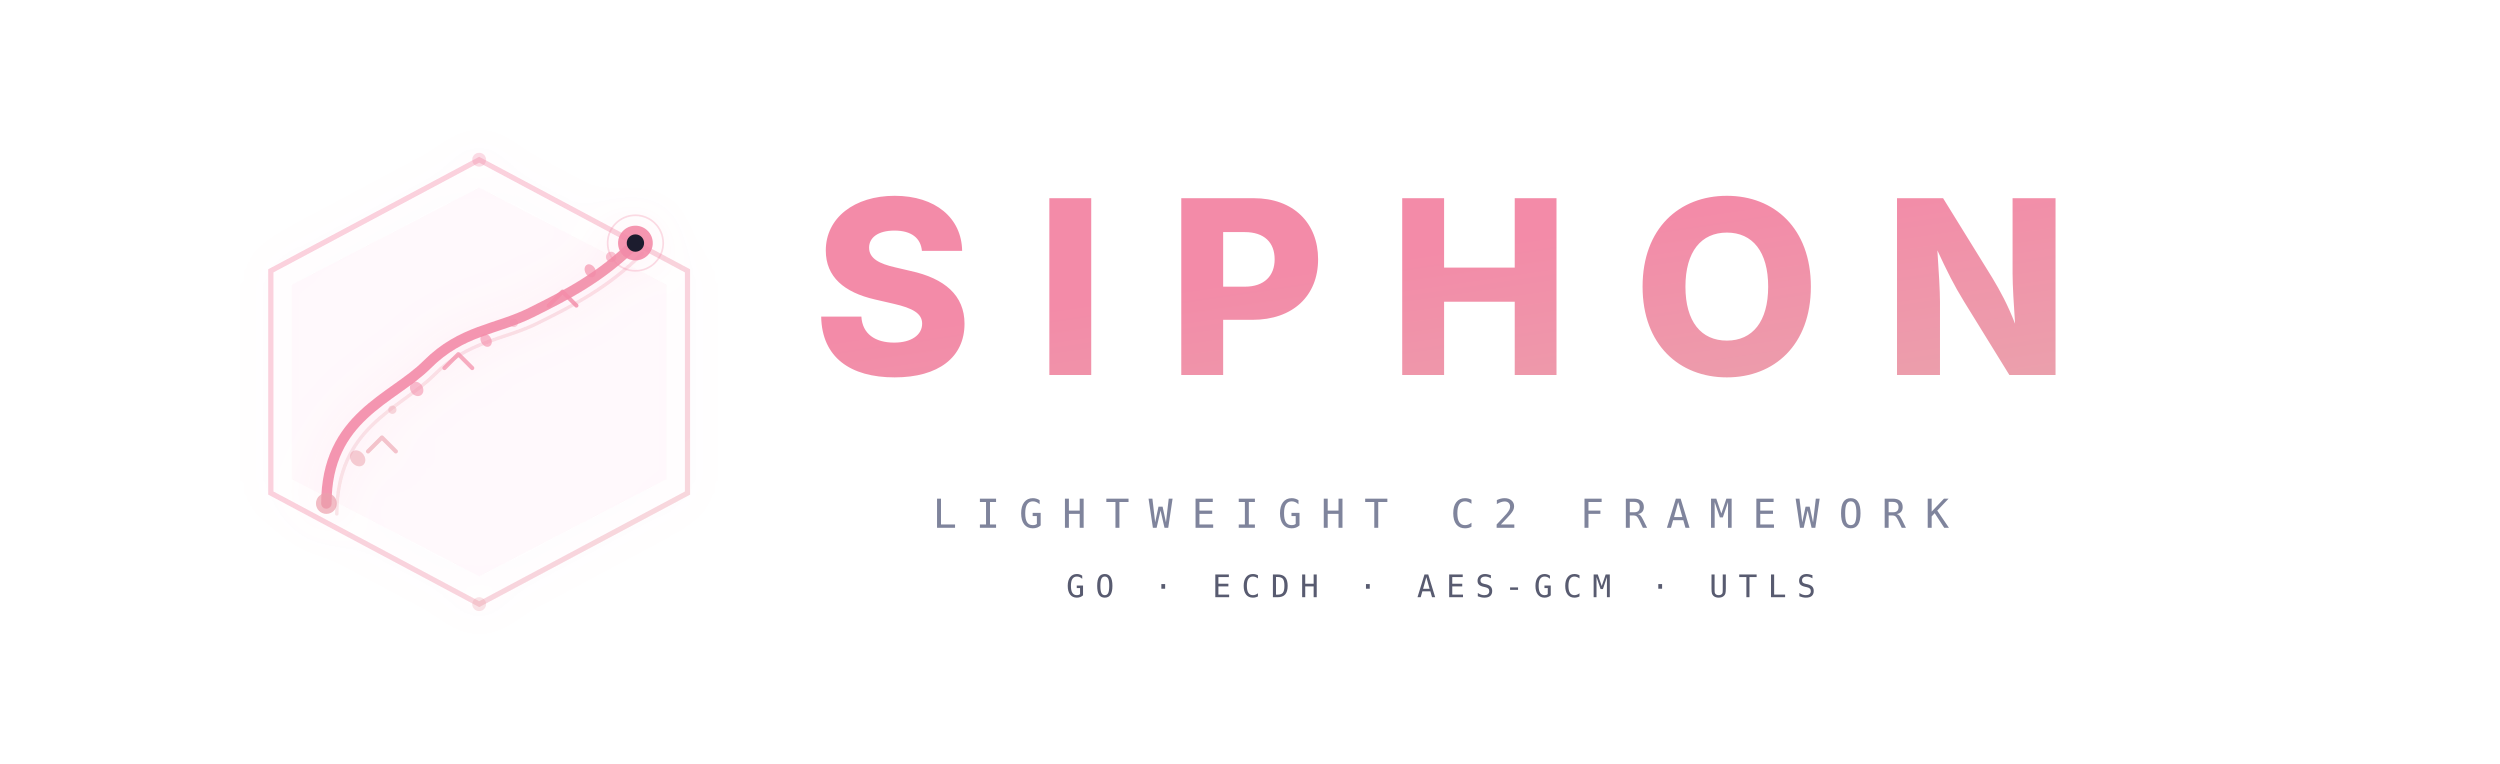
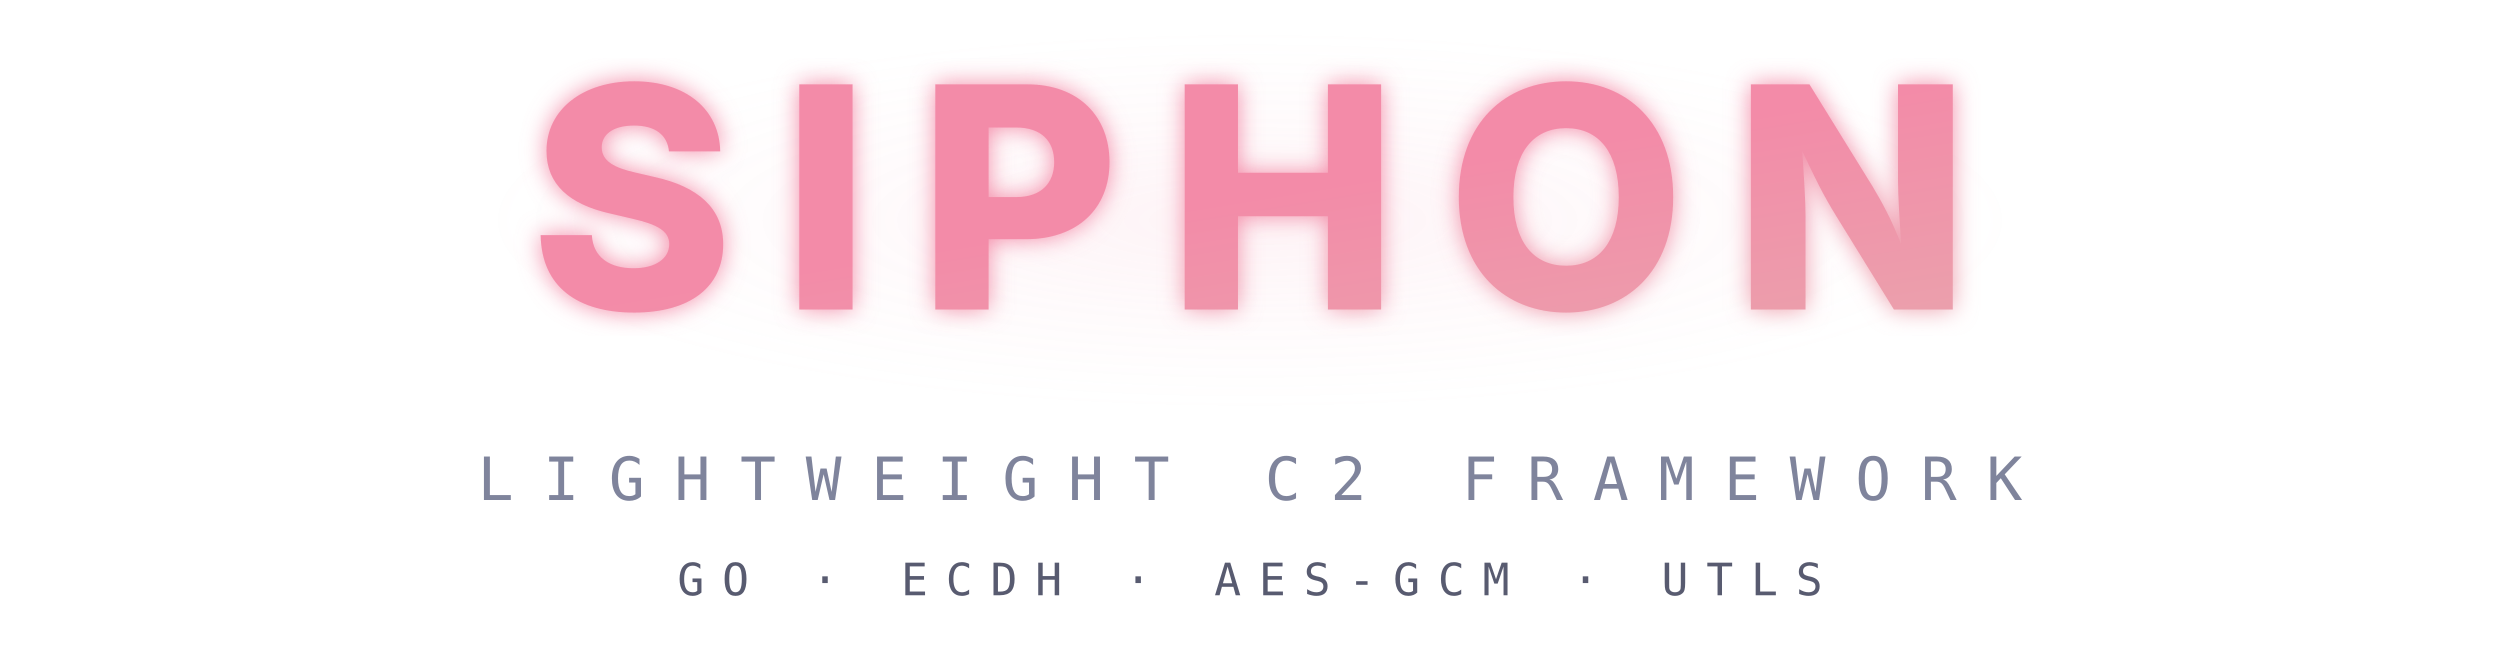
- <svg xmlns="http://www.w3.org/2000/svg" viewBox="0 0 720 220" fill="none">
+ <svg xmlns="http://www.w3.org/2000/svg" viewBox="0 0 420 110" fill="none">
  <defs>
-     <linearGradient id="g1" x1="0%" y1="0%" x2="100%" y2="100%">
-       <stop offset="0%" stop-color="#f38ba8" />
-       <stop offset="40%" stop-color="#f38ba8" />
-       <stop offset="100%" stop-color="#eba0ac" />
-     </linearGradient>
-     <linearGradient id="g2" x1="0%" y1="100%" x2="100%" y2="0%">
-       <stop offset="0%" stop-color="#eba0ac" />
-       <stop offset="100%" stop-color="#f38ba8" />
-     </linearGradient>
-     <linearGradient id="g3" x1="0%" y1="0%" x2="0%" y2="100%">
+     <linearGradient id="grad" x1="0%" y1="0%" x2="100%" y2="100%">
      <stop offset="0%" stop-color="#f38ba8" />
      <stop offset="50%" stop-color="#f38ba8" />
      <stop offset="100%" stop-color="#eba0ac" />
    </linearGradient>
-     <linearGradient id="g4" x1="0%" y1="100%" x2="100%" y2="0%">
-       <stop offset="0%" stop-color="#eba0ac" stop-opacity="0.6" />
-       <stop offset="100%" stop-color="#f38ba8" stop-opacity="0.9" />
-     </linearGradient>
-     <filter id="softglow" x="-30%" y="-30%" width="160%" height="160%">
-       <feGaussianBlur in="SourceAlpha" stdDeviation="6" result="blur" />
-       <feFlood flood-color="#f38ba8" flood-opacity="0.15" result="color" />
-       <feComposite in="color" in2="blur" operator="in" result="shadow" />
-       <feComposite in="SourceGraphic" in2="shadow" operator="over" />
+     <radialGradient id="glow" cx="50%" cy="40%" r="40%">
+       <stop offset="0%" stop-color="#f38ba8" stop-opacity="0.1" />
+       <stop offset="50%" stop-color="#f38ba8" stop-opacity="0.04" />
+       <stop offset="100%" stop-color="#eba0ac" stop-opacity="0" />
+     </radialGradient>
+     <filter id="textglow">
+       <feGaussianBlur in="SourceGraphic" stdDeviation="2" result="blur" />
+       <feComposite in="SourceGraphic" in2="blur" operator="over" />
    </filter>
  </defs>
-   <g transform="translate(58, 40)" filter="url(#softglow)">
-     <path d="M 80 6 L 140 38 L 140 102 L 80 134 L 20 102 L 20 38 Z" fill="none" stroke="url(#g1)" stroke-width="1.5" opacity="0.4" />
-     <path d="M 80 14 L 134 42 L 134 98 L 80 126 L 26 98 L 26 42 Z" fill="#f38ba8" opacity="0.04" />
-     <path d="M 36 105 C 36 80, 55 75, 65 65 C 75 55, 85 55, 95 50 C 105 45, 115 40, 125 30" stroke="url(#g1)" stroke-width="3" stroke-linecap="round" fill="none" opacity="0.9" />
-     <path d="M 39 108 C 39 83, 57 78, 67 68 C 77 58, 87 58, 97 53 C 107 48, 117 43, 127 33" stroke="url(#g2)" stroke-width="1" stroke-linecap="round" fill="none" opacity="0.25" />
-     <path d="M 48 90 L 52 86 L 56 90" stroke="#eba0ac" stroke-width="1.2" stroke-linecap="round" stroke-linejoin="round" fill="none" opacity="0.6" />
-     <path d="M 70 66 L 74 62 L 78 66" stroke="#f38ba8" stroke-width="1.2" stroke-linecap="round" stroke-linejoin="round" fill="none" opacity="0.7" />
-     <path d="M 100 48 L 104 44 L 108 48" stroke="#f38ba8" stroke-width="1.2" stroke-linecap="round" stroke-linejoin="round" fill="none" opacity="0.8" />
-     <circle cx="36" cy="105" r="3" fill="#eba0ac" opacity="0.7" />
-     <circle cx="125" cy="30" r="5" fill="#f38ba8" opacity="0.9" />
-     <circle cx="125" cy="30" r="2.5" fill="#1e1e2e" />
-     <circle cx="125" cy="30" r="8" fill="none" stroke="#f38ba8" stroke-width="0.5" opacity="0.3" />
-     <ellipse cx="45" cy="92" rx="2" ry="2.5" fill="#eba0ac" opacity="0.5" transform="rotate(-40 45 92)" />
-     <ellipse cx="62" cy="72" rx="1.8" ry="2.2" fill="#f38ba8" opacity="0.55" transform="rotate(-35 62 72)" />
-     <ellipse cx="82" cy="58" rx="1.5" ry="2" fill="#f38ba8" opacity="0.6" transform="rotate(-30 82 58)" />
-     <ellipse cx="112" cy="38" rx="1.5" ry="2" fill="#f38ba8" opacity="0.65" transform="rotate(-30 112 38)" />
-     <circle cx="55" cy="78" r="1.2" fill="#eba0ac" opacity="0.4" />
-     <circle cx="90" cy="53" r="1.2" fill="#f38ba8" opacity="0.4" />
-     <circle cx="118" cy="34" r="1.5" fill="#f38ba8" opacity="0.5" />
-     <circle cx="80" cy="6" r="2" fill="#f38ba8" opacity="0.3" />
-     <circle cx="80" cy="134" r="2" fill="#eba0ac" opacity="0.3" />
-   </g>
-   <text x="415" y="108" font-family="'SF Pro Display', 'Inter', 'Segoe UI', 'Helvetica Neue', Arial, sans-serif" font-size="70" font-weight="800" letter-spacing="18" fill="url(#g1)" text-anchor="middle">SIPHON</text>
-   <line x1="280" y1="128" x2="550" y2="128" stroke="url(#g1)" stroke-width="0.8" opacity="0.25" />
-   <text x="415" y="152" font-family="'SF Mono', 'JetBrains Mono', 'Fira Code', 'Cascadia Code', monospace" font-size="11.5" font-weight="400" letter-spacing="5.5" fill="#7f849c" text-anchor="middle">LIGHTWEIGHT C2 FRAMEWORK</text>
-   <text x="415" y="172" font-family="'SF Mono', 'JetBrains Mono', 'Fira Code', monospace" font-size="9" font-weight="400" letter-spacing="3" fill="#585b70" text-anchor="middle">GO  ·  ECDH  ·  AES-GCM  ·  UTLS</text>
+   <ellipse cx="210" cy="45" rx="160" ry="40" fill="url(#glow)" />
+   <text x="210" y="52" text-anchor="middle" font-family="'Inter', 'SF Pro Display', 'Segoe UI', 'Helvetica Neue', Arial, sans-serif" font-size="52" font-weight="800" fill="url(#grad)" letter-spacing="8" filter="url(#textglow)">SIPHON</text>
+   <line x1="125" y1="68" x2="295" y2="68" stroke="url(#grad)" stroke-width="0.6" opacity="0.2" />
+   <text x="210" y="84" text-anchor="middle" font-family="'JetBrains Mono', 'SF Mono', 'Fira Code', 'Cascadia Code', monospace" font-size="10" font-weight="400" fill="#7f849c" letter-spacing="5">LIGHTWEIGHT C2 FRAMEWORK</text>
+   <text x="210" y="100" text-anchor="middle" font-family="'JetBrains Mono', 'SF Mono', 'Fira Code', monospace" font-size="7.5" font-weight="400" fill="#585b70" letter-spacing="3">GO  ·  ECDH  ·  AES-GCM  ·  UTLS</text>
</svg>
